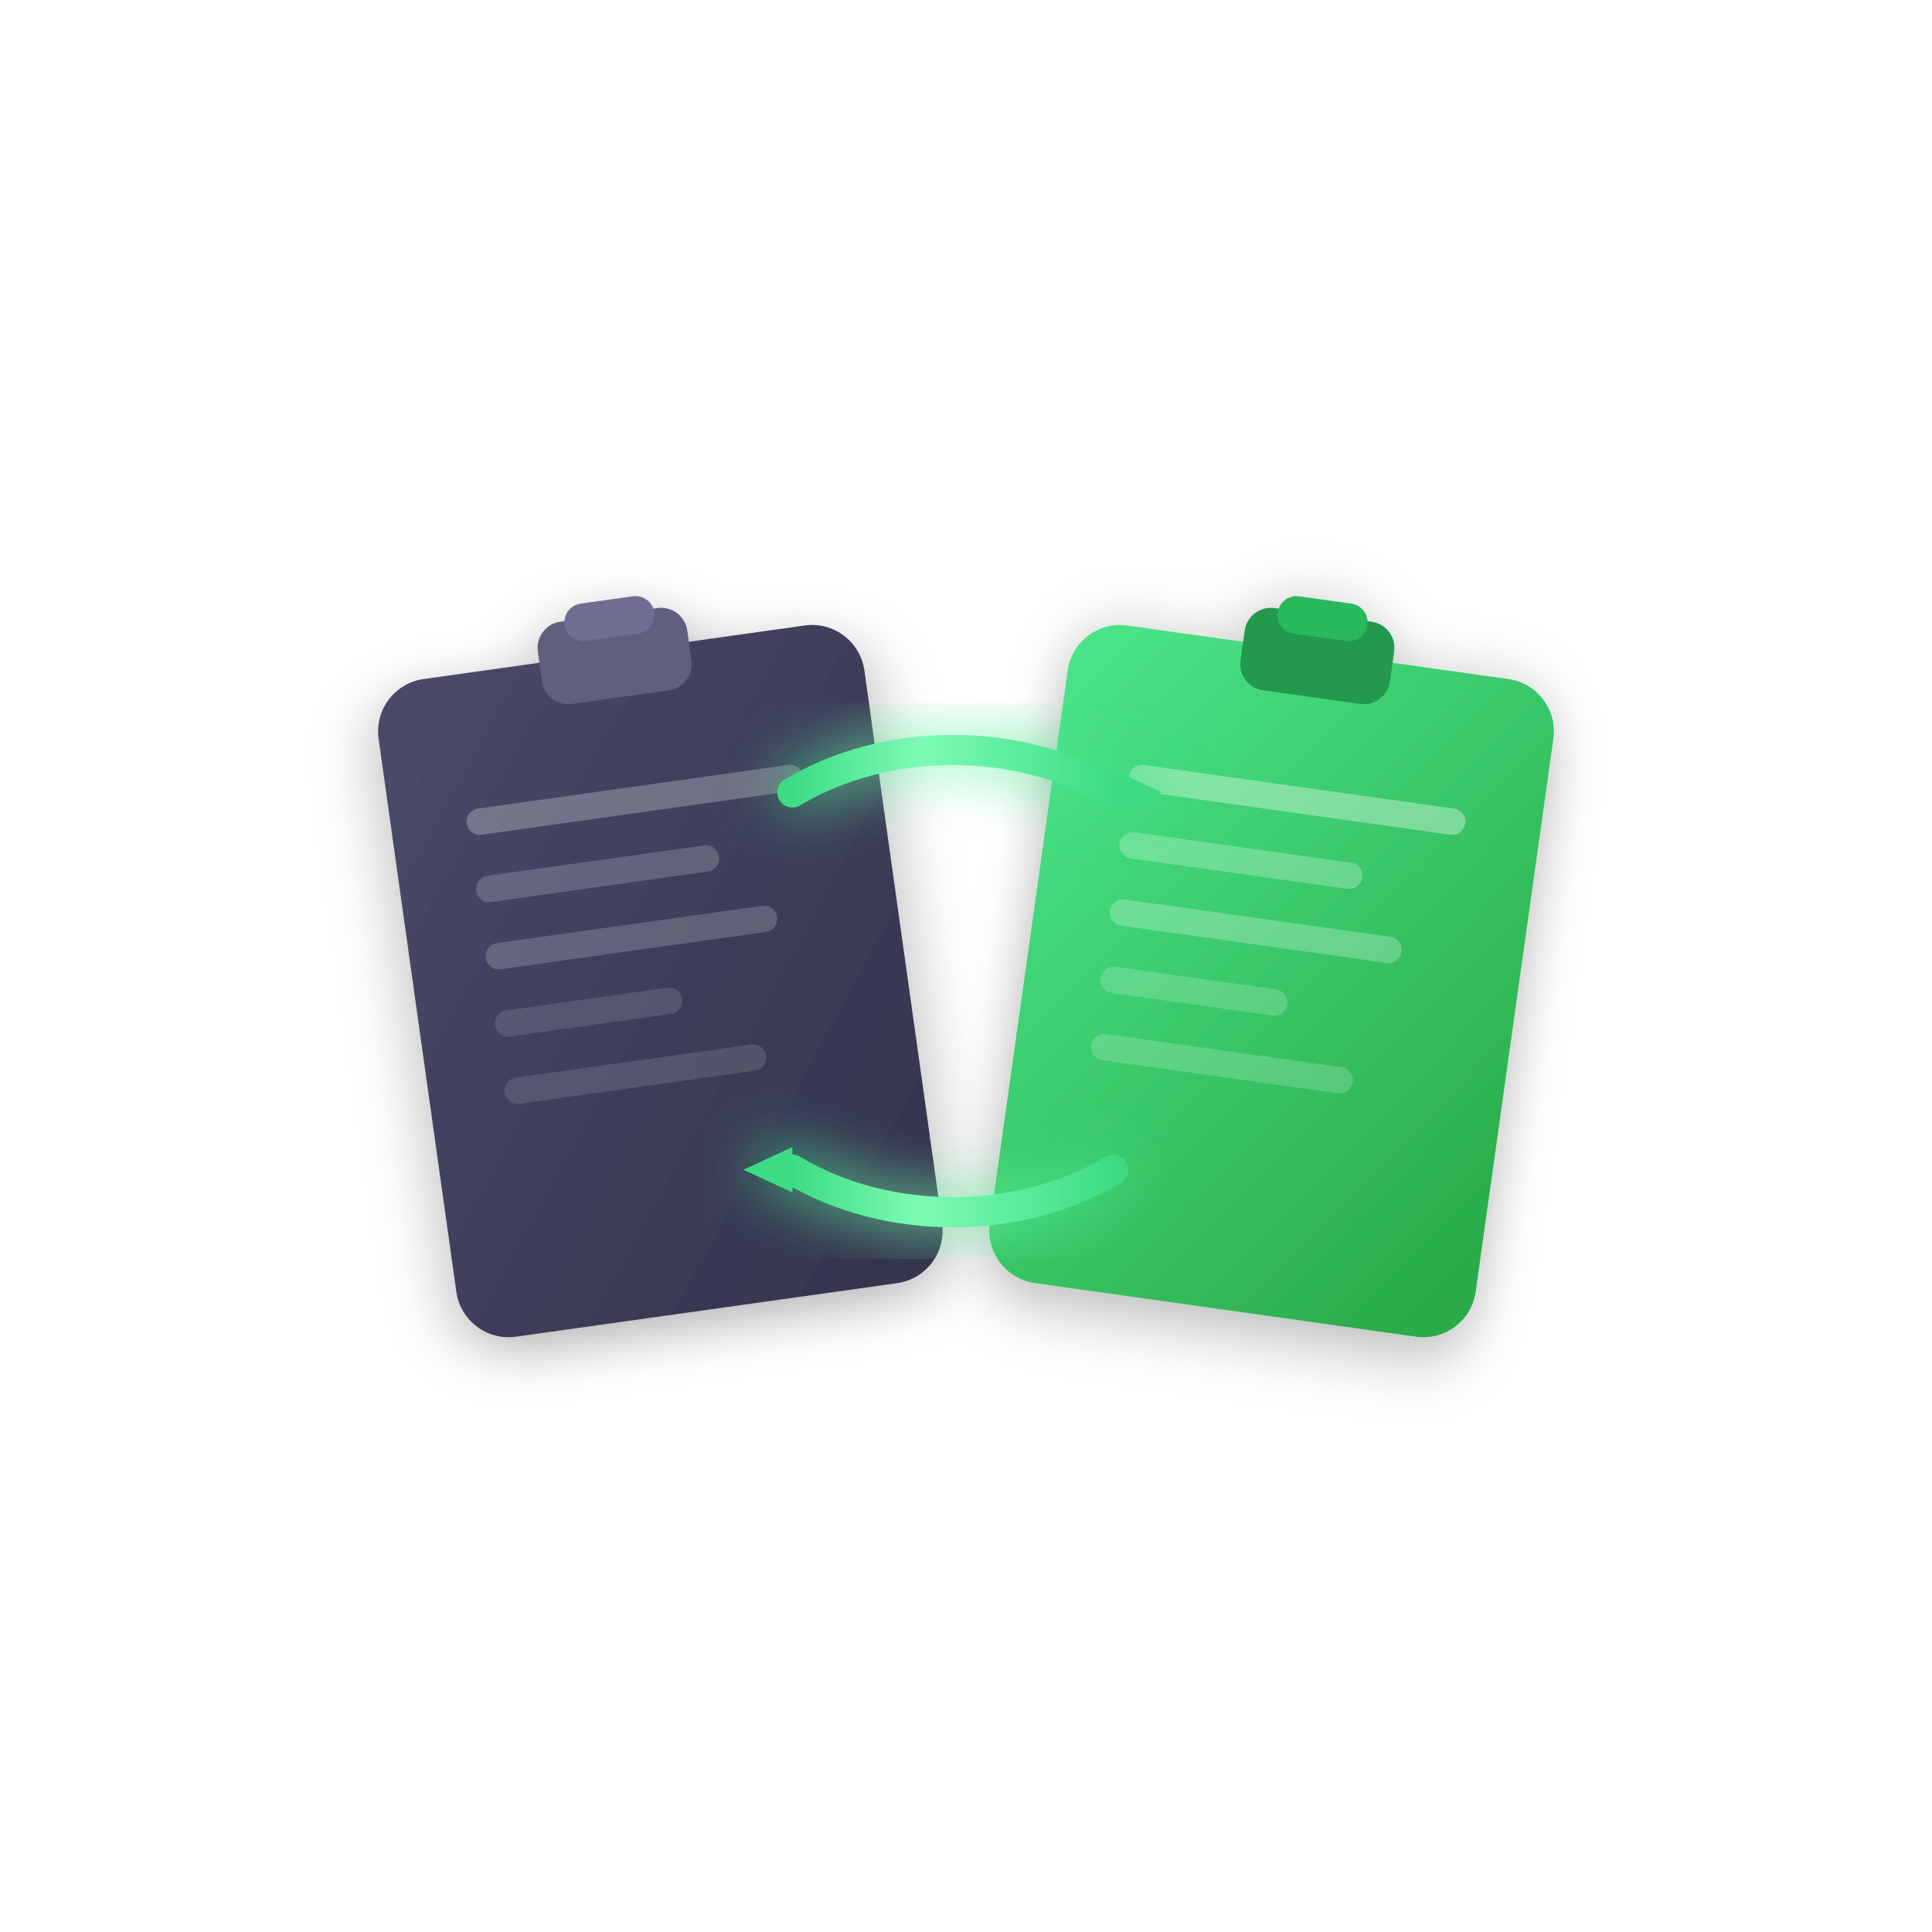
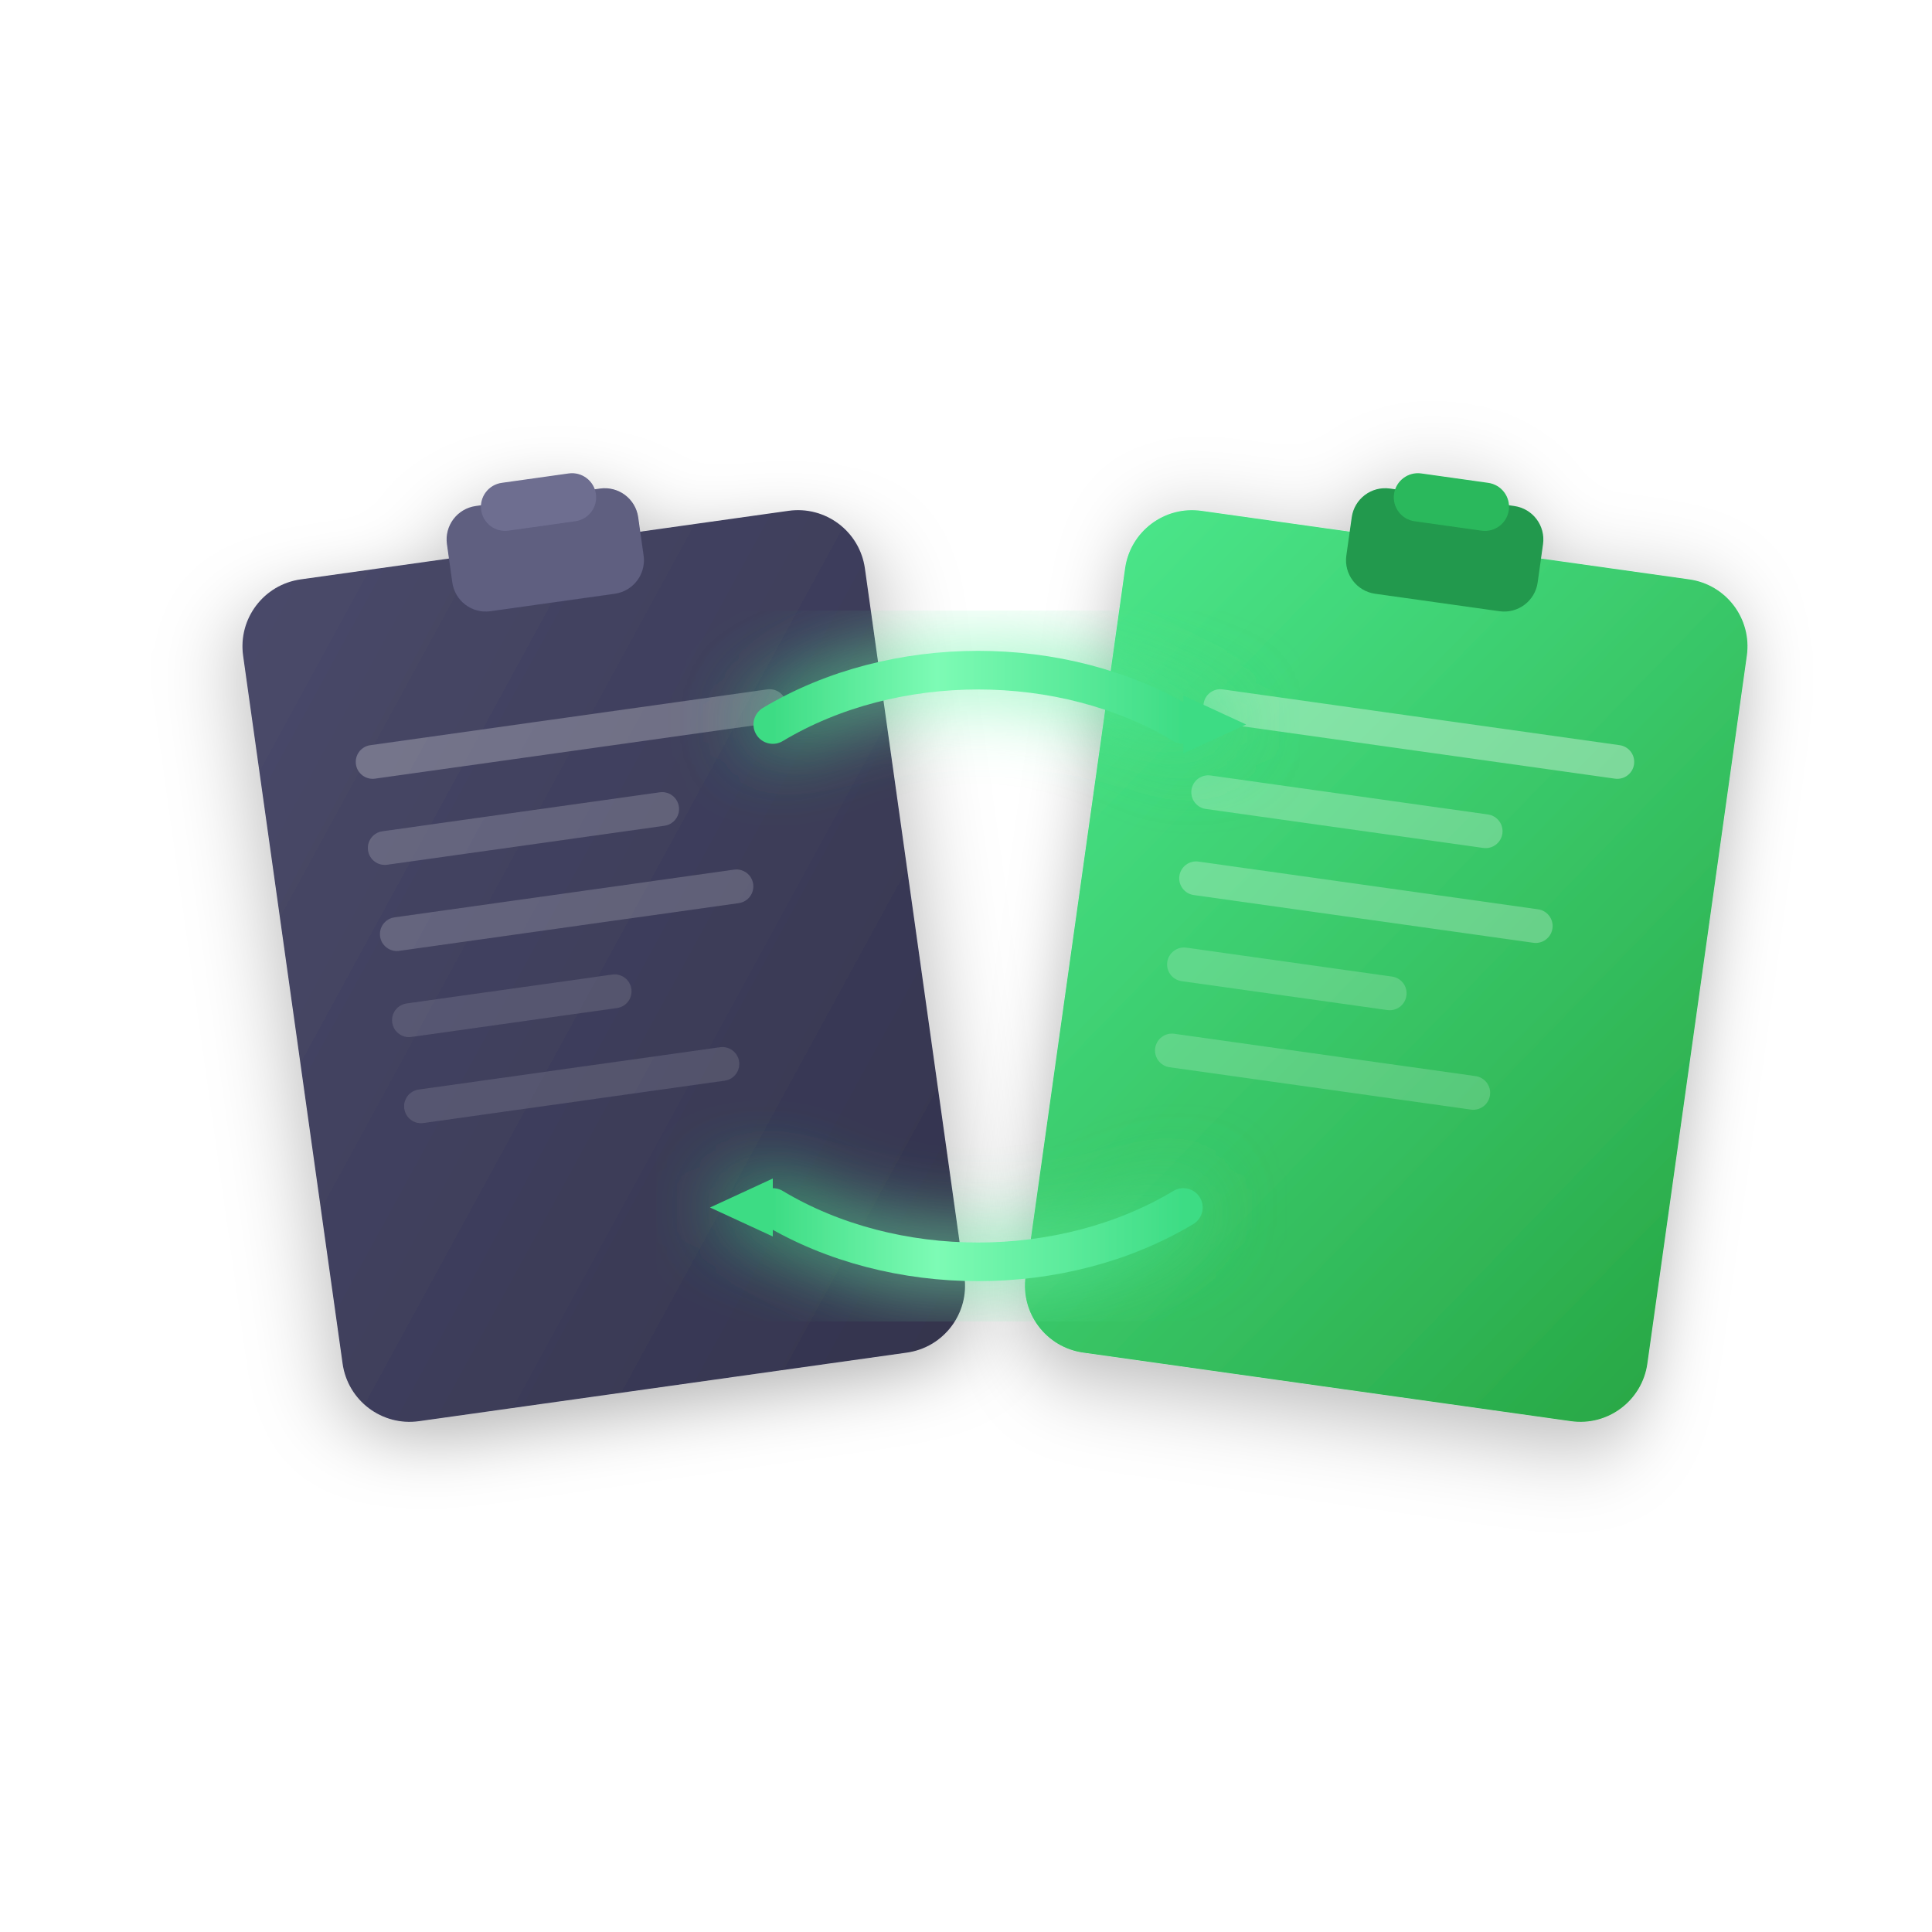
- <svg xmlns="http://www.w3.org/2000/svg" viewBox="0 0 512 512" width="512" height="512">
+ <svg xmlns="http://www.w3.org/2000/svg" viewBox="50 60 400 400" width="400" height="400">
  <defs>
    <linearGradient id="greenGrad" x1="0" y1="0" x2="1" y2="1">
      <stop offset="0%" stop-color="#4AE68A" />
      <stop offset="100%" stop-color="#28A745" />
    </linearGradient>
    <linearGradient id="grayGrad" x1="0" y1="0" x2="1" y2="1">
      <stop offset="0%" stop-color="#4A4A6A" />
      <stop offset="100%" stop-color="#33334D" />
    </linearGradient>
    <linearGradient id="streakGrad" x1="0" y1="0" x2="1" y2="0">
      <stop offset="0%" stop-color="#3DDC84" />
      <stop offset="40%" stop-color="#7DFBB5" />
      <stop offset="100%" stop-color="#3DDC84" />
    </linearGradient>
    <filter id="glow">
      <feGaussianBlur stdDeviation="8" result="blur" />
      <feMerge>
        <feMergeNode in="blur" />
        <feMergeNode in="SourceGraphic" />
      </feMerge>
    </filter>
    <filter id="shadow">
      <feDropShadow dx="0" dy="4" stdDeviation="8" flood-color="#000" flood-opacity="0.3" />
    </filter>
  </defs>
  <g transform="translate(175, 260) rotate(-8)" filter="url(#shadow)">
    <rect x="-65" y="-88" width="130" height="176" rx="14" fill="url(#grayGrad)" />
    <rect x="-20" y="-98" width="40" height="22" rx="7" fill="#5E5E80" />
    <rect x="-12" y="-102" width="24" height="10" rx="5" fill="#6E6E90" />
    <rect x="-45" y="-52" width="90" height="7" rx="3.5" fill="rgba(255,255,255,0.25)" />
    <rect x="-45" y="-34" width="65" height="7" rx="3.5" fill="rgba(255,255,255,0.18)" />
    <rect x="-45" y="-16" width="78" height="7" rx="3.5" fill="rgba(255,255,255,0.18)" />
    <rect x="-45" y="2" width="50" height="7" rx="3.5" fill="rgba(255,255,255,0.12)" />
    <rect x="-45" y="20" width="70" height="7" rx="3.5" fill="rgba(255,255,255,0.12)" />
  </g>
  <g transform="translate(337, 260) rotate(8)" filter="url(#shadow)">
    <rect x="-65" y="-88" width="130" height="176" rx="14" fill="url(#greenGrad)" />
    <rect x="-20" y="-98" width="40" height="22" rx="7" fill="#22994D" />
    <rect x="-12" y="-102" width="24" height="10" rx="5" fill="#2BB85C" />
    <rect x="-45" y="-52" width="90" height="7" rx="3.5" fill="rgba(255,255,255,0.35)" />
    <rect x="-45" y="-34" width="65" height="7" rx="3.5" fill="rgba(255,255,255,0.25)" />
    <rect x="-45" y="-16" width="78" height="7" rx="3.5" fill="rgba(255,255,255,0.25)" />
    <rect x="-45" y="2" width="50" height="7" rx="3.5" fill="rgba(255,255,255,0.18)" />
    <rect x="-45" y="20" width="70" height="7" rx="3.5" fill="rgba(255,255,255,0.18)" />
  </g>
  <g filter="url(#glow)">
    <path d="M210,210 C235,195 270,195 295,210" stroke="url(#streakGrad)" stroke-width="8" stroke-linecap="round" fill="none" />
    <polygon points="295,204 295,216 308,210" fill="#3DDC84" />
    <path d="M295,310 C270,325 235,325 210,310" stroke="url(#streakGrad)" stroke-width="8" stroke-linecap="round" fill="none" />
    <polygon points="210,304 210,316 197,310" fill="#3DDC84" />
  </g>
</svg>
